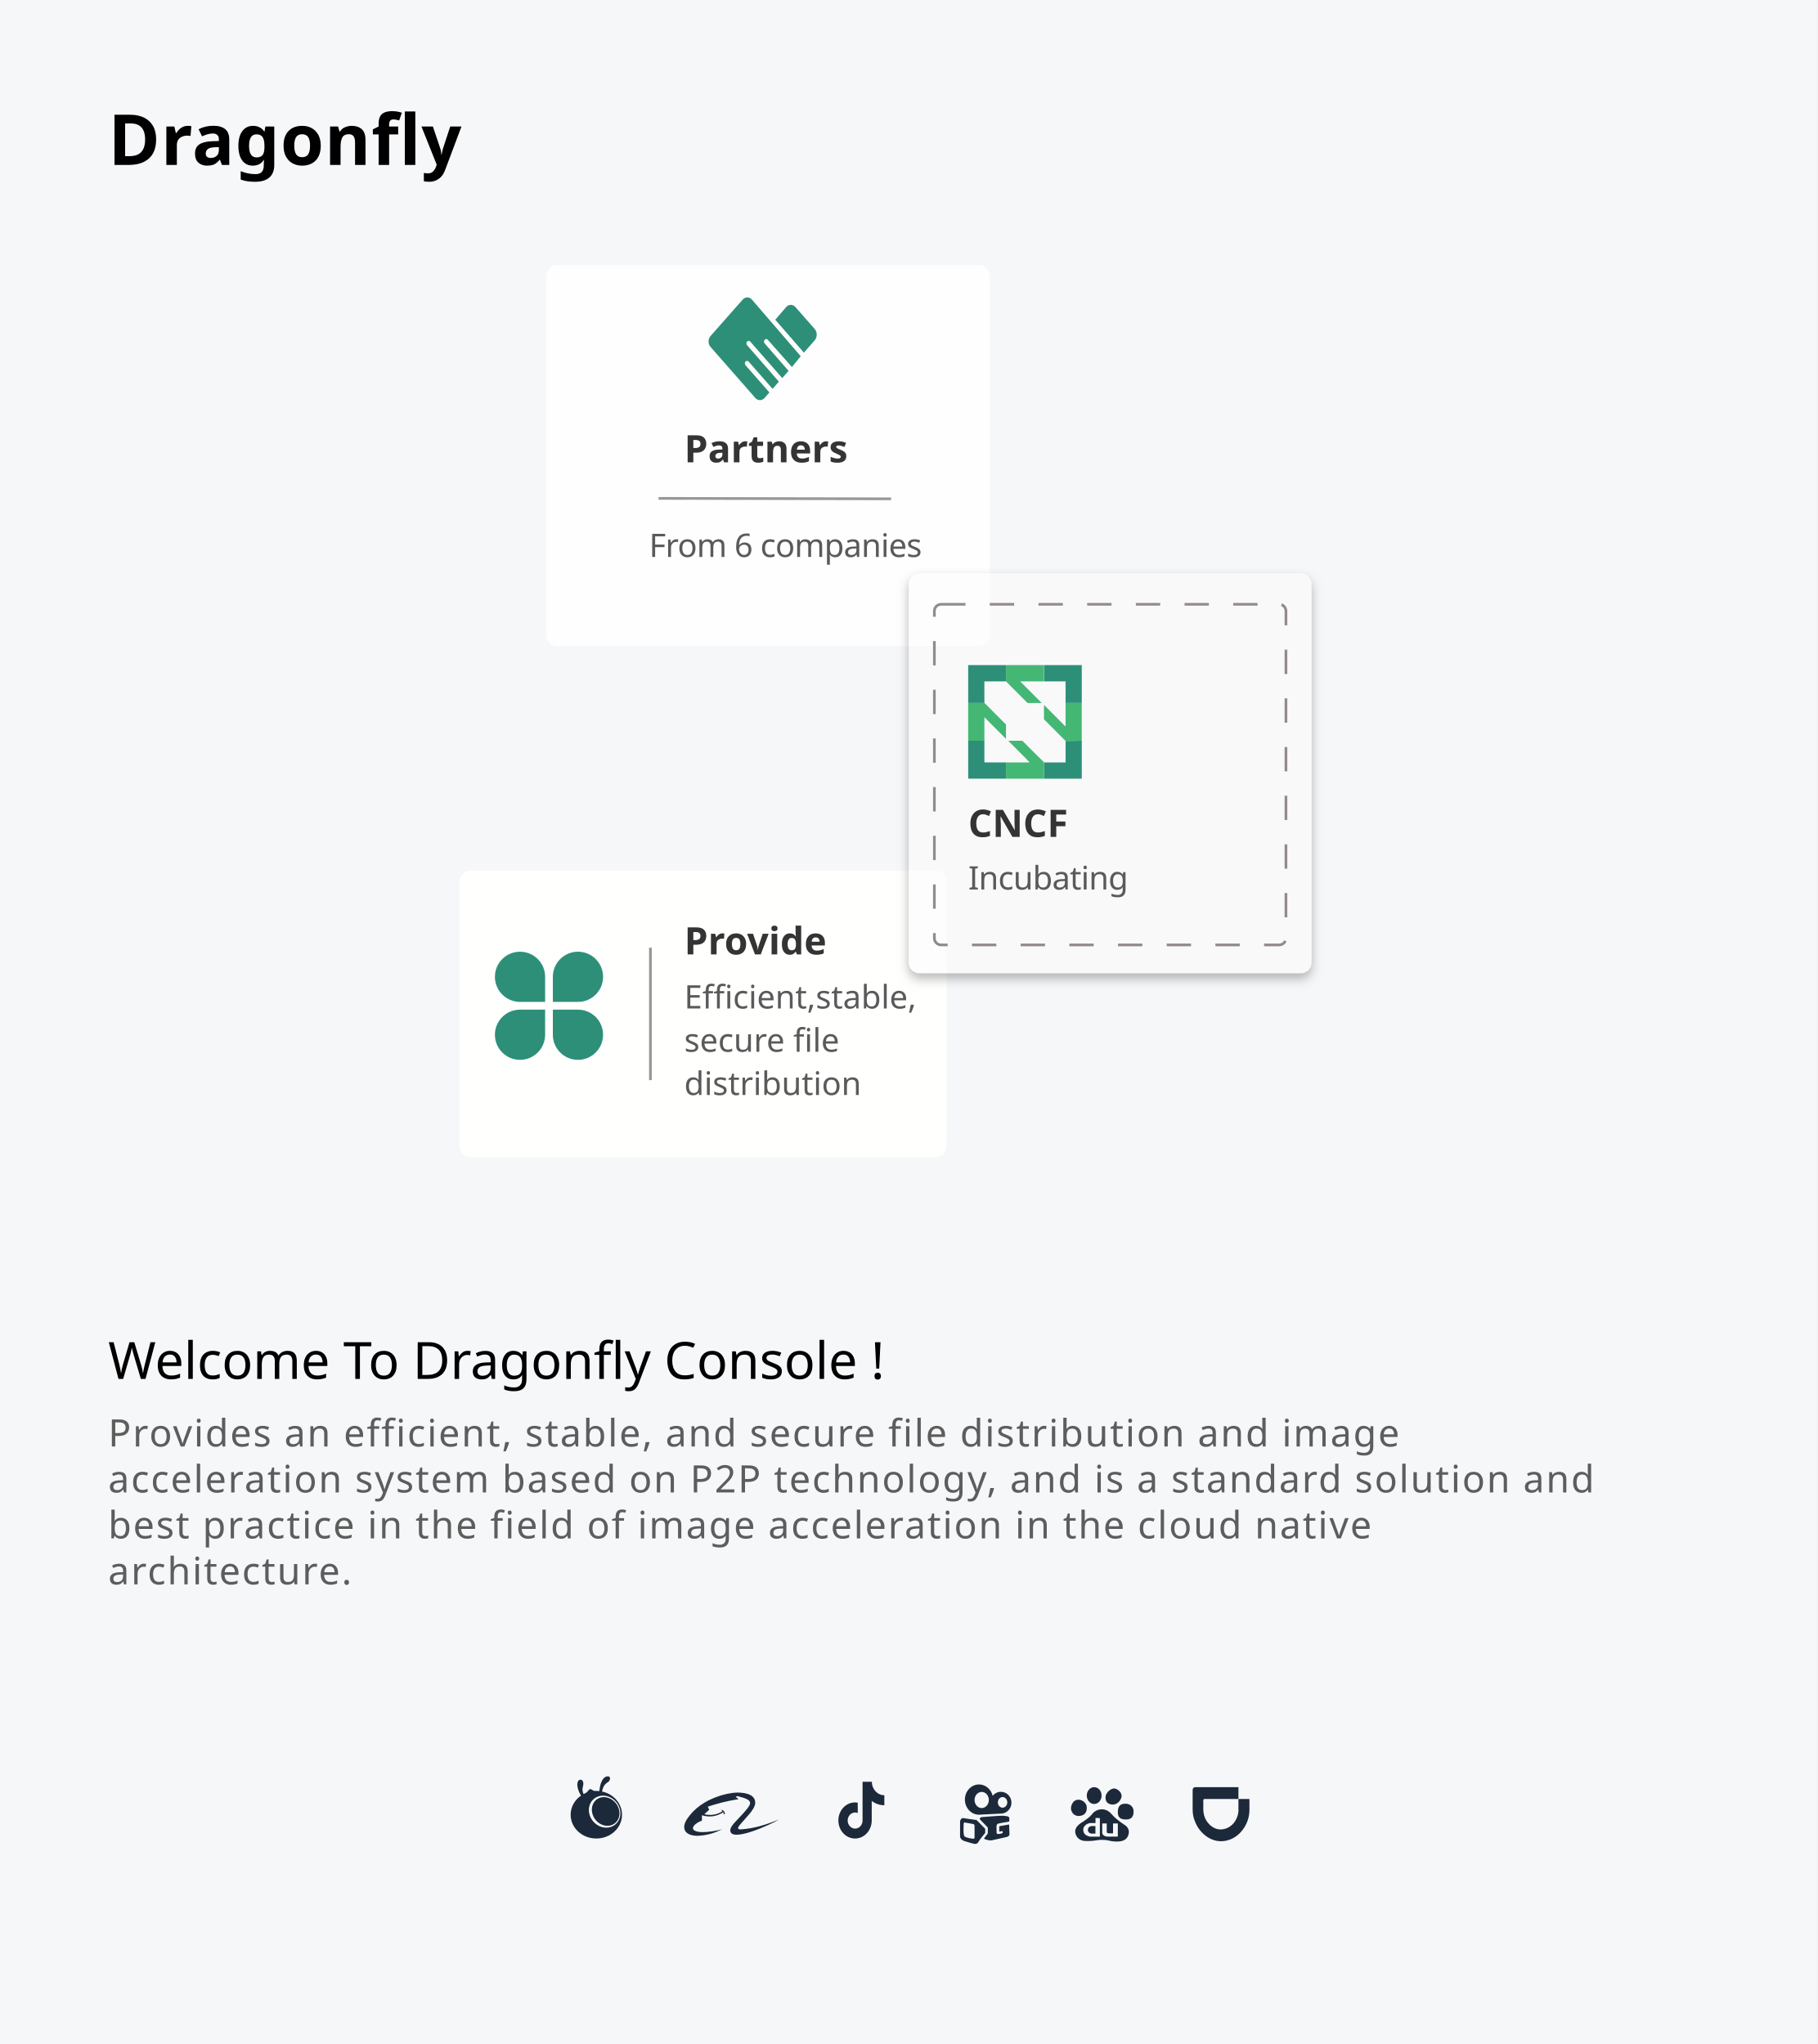
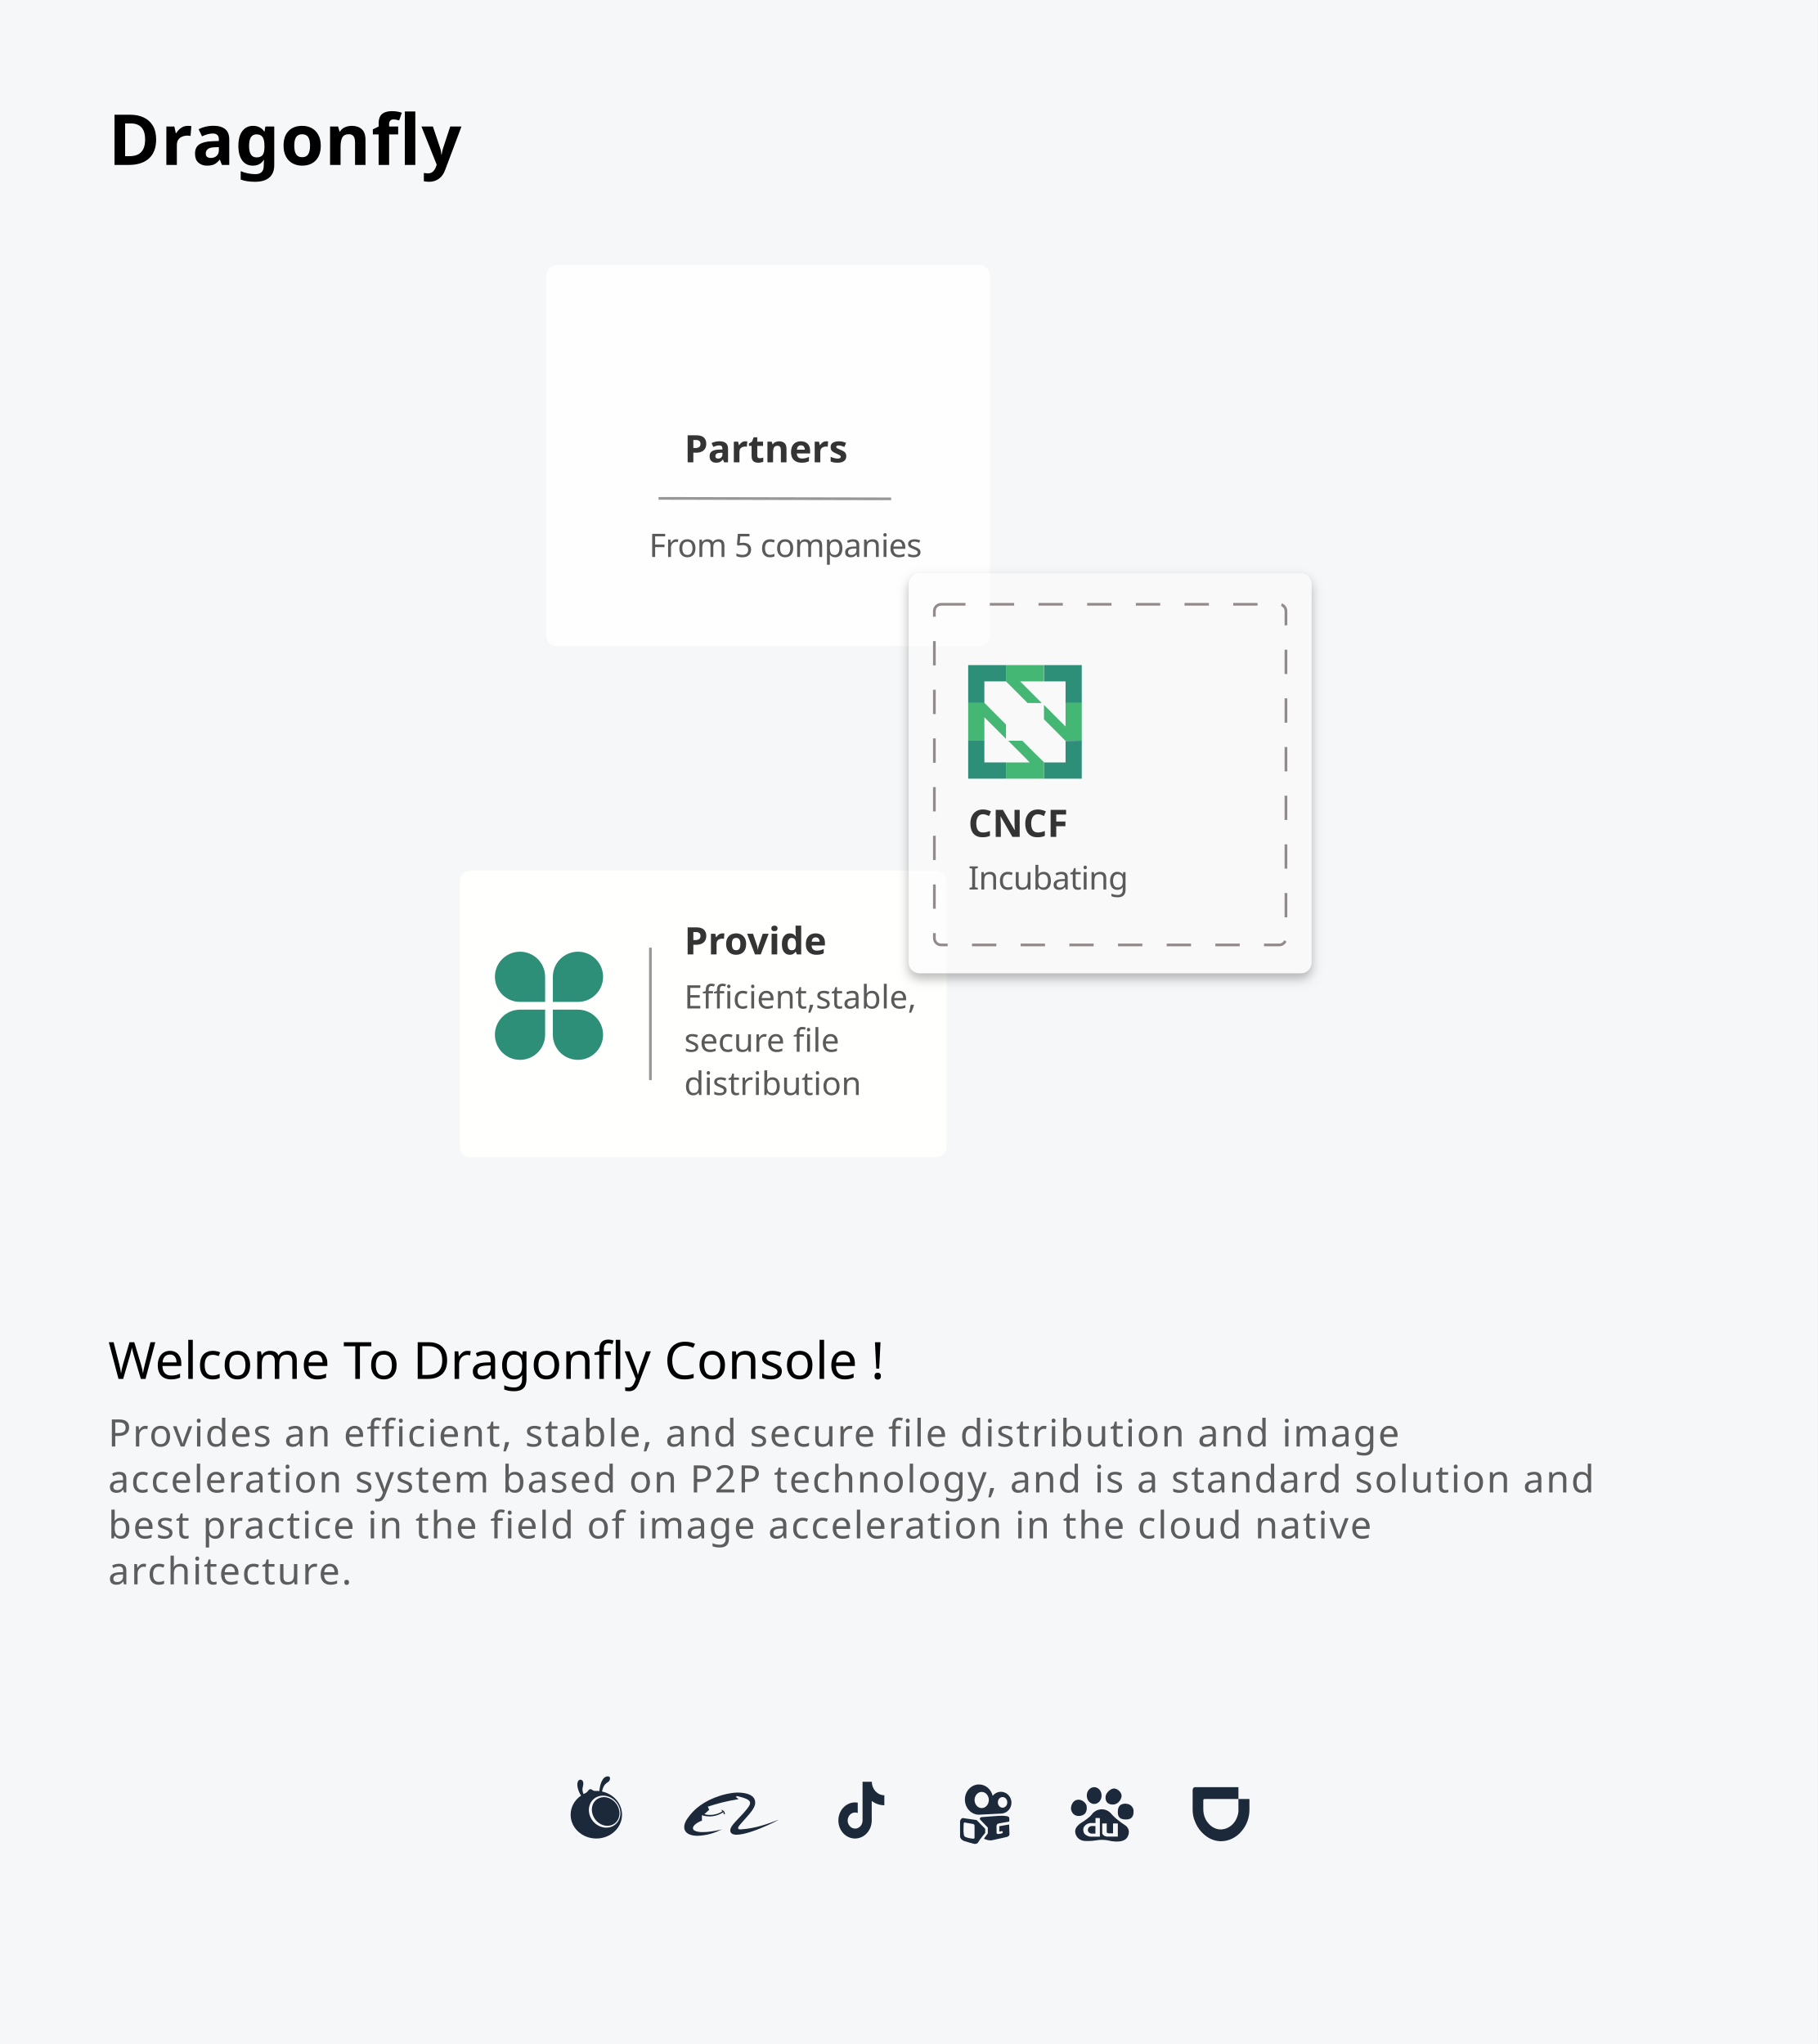
<svg xmlns="http://www.w3.org/2000/svg" xmlns:xlink="http://www.w3.org/1999/xlink" width="672px" height="756px" viewBox="0 0 672 756" version="1.1">
  <defs>
    <rect id="path-1" x="336" y="212" width="149" height="148" rx="4" />
    <filter x="-4.7%" y="-3.4%" width="109.4%" height="109.5%" filterUnits="objectBoundingBox" id="filter-2">
      <feOffset dx="0" dy="2" in="SourceAlpha" result="shadowOffsetOuter1" />
      <feGaussianBlur stdDeviation="2" in="shadowOffsetOuter1" result="shadowBlurOuter1" />
      <feColorMatrix values="0 0 0 0 0   0 0 0 0 0   0 0 0 0 0  0 0 0 0.5 0" type="matrix" in="shadowBlurOuter1" />
    </filter>
    <rect id="path-3" x="345" y="223" width="131" height="127" rx="3" />
    <mask id="mask-4" maskContentUnits="userSpaceOnUse" maskUnits="objectBoundingBox" x="0" y="0" width="131" height="127" fill="white">
      <use xlink:href="#path-3" />
    </mask>
  </defs>
  <g id="console-LandingPage" stroke="none" stroke-width="1" fill="none" fill-rule="evenodd">
    <rect id="矩形" fill="#F6F7F9" x="0" y="0" width="672" height="756" />
    <text id="Provides-an-efficien" font-family="ComicSansMS, Comic Sans MS" font-size="13" font-weight="normal" fill="#5D5D5D">
      <tspan x="40" y="517" />
      <tspan x="40" y="535" font-family="MabryPro-Light, Mabry Pro" font-size="14" font-weight="300" letter-spacing="0.6">Provides an efficient, stable, and secure file distribution and image </tspan>
      <tspan x="40" y="552" font-family="MabryPro-Light, Mabry Pro" font-size="14" font-weight="300" letter-spacing="0.6">acceleration system based on P2P technology, and is a standard solution and </tspan>
      <tspan x="40" y="569" font-family="MabryPro-Light, Mabry Pro" font-size="14" font-weight="300" letter-spacing="0.6">best practice in the field of image acceleration in the cloud native </tspan>
      <tspan x="40" y="586" font-family="MabryPro-Light, Mabry Pro" font-size="14" font-weight="300" letter-spacing="0.6">architecture.</tspan>
    </text>
    <g id="kuaishou_1" transform="translate(355, 660)" fill="#1C293A" fill-rule="nonzero">
      <path d="M8.051,12.075 C8.152,12.069 15.251,11.499 15.723,11.573 C16.195,11.648 18.085,11.592 18.178,12.316 C18.272,13.031 18.178,13.728 18.178,13.728 C18.178,13.728 13.983,14.452 13.889,14.546 C13.796,14.639 13.455,14.974 13.474,15.474 C13.494,15.977 13.494,17.928 13.511,17.984 C13.531,18.04 13.625,18.412 14.344,18.336 C14.91,18.278 15.474,18.081 15.69,18.001 C15.744,17.98 15.779,17.928 15.773,17.87 L15.734,17.367 C15.727,17.29 15.653,17.234 15.576,17.249 L14.495,17.462 L14.495,15.455 L17.999,14.832 C18.074,14.819 18.144,14.873 18.146,14.948 L18.261,18.347 C18.261,18.347 18.46,19.192 16.988,19.49 C15.515,19.789 11.982,20.661 11.641,20.678 C11.3,20.698 10.734,20.698 10.149,20.547 C9.736,20.442 9.227,20.253 8.965,20.152 C8.875,20.118 8.845,20.008 8.901,19.933 L10.19,18.21 C10.239,18.147 10.263,18.07 10.263,17.993 L10.263,16.093 C10.263,15.994 10.223,15.902 10.155,15.831 L7.396,12.978 C7.322,12.9 7.289,12.795 7.304,12.69 C7.337,12.464 7.483,12.108 8.051,12.075 Z M6.183,13.242 C6.135,13.193 6.072,13.163 6.004,13.152 L1.047,12.436 C0.977,12.423 0.905,12.43 0.841,12.46 C0.625,12.559 0.153,12.851 0,13.575 L0,19.303 C0,19.303 0.07,20.446 1.671,20.975 C3.273,21.504 5.228,21.978 5.228,21.978 C5.228,21.978 6.319,22.187 6.76,21.31 C7.199,20.431 9.297,17.924 9.297,17.924 L9.297,16.405 L6.183,13.242 Z M4.89,20.07 C4.379,20.057 2.301,19.776 1.645,19.192 C1.051,18.663 1.348,14.495 1.348,14.495 C1.348,14.495 1.359,14.011 1.645,14.063 L4.947,14.647 C4.947,14.647 5.357,14.884 5.357,15.219 L5.357,19.72 C5.357,19.722 5.401,20.085 4.89,20.07 L4.89,20.07 Z M19,6.747 C19,4.523 17.254,2.718 15.1,2.718 C13.872,2.718 12.775,3.305 12.061,4.222 C11.488,1.796 9.441,0 7.003,0 C4.123,0 1.787,2.505 1.787,5.595 C1.787,8.685 4.123,11.19 7.003,11.19 C7.153,11.19 7.304,11.181 7.453,11.166 L15.246,10.771 C15.281,10.769 15.314,10.769 15.349,10.767 L15.458,10.76 L15.456,10.758 C17.442,10.571 19,8.846 19,6.747 Z M7.999,8.738 C6.542,8.738 5.36,7.402 5.36,5.752 C5.36,4.102 6.542,2.765 7.999,2.765 C9.456,2.765 10.638,4.102 10.638,5.752 C10.638,7.402 9.456,8.738 7.999,8.738 L7.999,8.738 Z M15.718,8.601 C14.757,8.601 13.977,7.72 13.977,6.631 C13.977,5.541 14.757,4.66 15.718,4.66 C16.68,4.66 17.46,5.541 17.46,6.631 C17.46,7.72 16.68,8.601 15.718,8.601 Z" id="形状" />
    </g>
    <rect id="矩形" fill="#FDFEFD" x="202" y="98" width="164" height="141" rx="4" />
    <rect id="矩形" fill="#FFFFFE" x="170" y="322" width="180" height="106" rx="4" />
    <text id="Dragonfly" font-family="MabryPro-Bold, Mabry Pro" font-size="26" font-weight="bold" letter-spacing="0.248" fill="#000000">
      <tspan x="40" y="61">Dragonfly</tspan>
    </text>
    <text id="Welcome-To-Dragonfly" font-family="MabryPro-Light, Mabry Pro" font-size="19" font-weight="300" fill="#000000">
      <tspan x="40" y="510">Welcome To Dragonfly Console !</tspan>
    </text>
    <g id="矩形" opacity="0.556">
      <use fill="black" fill-opacity="1" filter="url(#filter-2)" xlink:href="#path-1" />
      <use fill="#FBFBFB" fill-rule="evenodd" xlink:href="#path-1" />
    </g>
    <text id="Partners" font-family="MabryPro-Bold, Mabry Pro" font-size="14" font-weight="bold" fill="#353434">
      <tspan x="253" y="171">Partners</tspan>
    </text>
    <g id="编组" transform="translate(358, 246)" fill-rule="nonzero">
      <polygon id="路径" fill="#2E8F79" points="5.99 27.977 0 27.977 0 42 13.977 42 13.977 35.99 5.99 35.99" />
      <polygon id="路径" fill="#2E8F79" points="36.01 35.99 28.023 35.99 28.023 42 42 42 42 27.977 36.01 28.046" />
      <polygon id="路径" fill="#2E8F79" points="0 14.023 6.059 14.023 5.99 13.954 5.99 6.01 13.977 6.01 13.977 0 0 0" />
      <path d="M28.023,0 L28.023,6.01 L36.01,6.01 L36.01,14.023 L42,14.023 L42,0 C41.931,0 28.023,0 28.023,0 Z" id="路径" fill="#2E8F79" />
      <polygon id="路径" fill="#44B775" points="27.197 14.023 19.21 6.01 27.954 6.01 27.954 0 13.977 0 13.977 6.01 21.964 14.023" />
      <polygon id="路径" fill="#44B775" points="20.036 27.977 14.803 27.977 21.413 34.609 22.721 35.99 13.977 35.99 13.977 42 28.023 42 28.023 35.921 24.03 31.984" />
      <polygon id="路径" fill="#44B775" points="36.01 14.023 36.01 22.727 34.633 21.345 28.023 14.714 28.023 20.033 31.948 23.97 35.941 27.977 42 27.977 42 14.023" />
      <polygon id="路径" fill="#44B775" points="13.977 21.967 6.059 14.023 0 14.023 0 27.977 5.99 27.977 5.99 19.273 13.977 27.286 13.977 21.967" />
    </g>
    <text id="Provide" font-family="MabryPro-Bold, Mabry Pro" font-size="14" font-weight="bold" fill="#353434">
      <tspan x="253" y="353">Provide</tspan>
    </text>
    <text id="CNCF" font-family="MabryPro-Bold, Mabry Pro" font-size="14" font-weight="bold" line-spacing="19" fill="#353434">
      <tspan x="358" y="309.531">CNCF</tspan>
      <tspan x="410.012" y="309" font-family="ComicSansMS-Bold, Comic Sans MS" font-size="15"> </tspan>
    </text>
    <text id="Incubating" font-family="MabryPro-Light, Mabry Pro" font-size="12" font-weight="300" line-spacing="19" letter-spacing="-0.2" fill="#5A5A5A">
      <tspan x="358" y="329">Incubating</tspan>
    </text>
-     <text id="From-6-companies" font-family="MabryPro-Light, Mabry Pro" font-size="12" font-weight="300" letter-spacing="-0.2" fill="#5A5A5A">
-       <tspan x="240" y="206">From 6 companies</tspan>
+     <text id="From-5-companies" font-family="MabryPro-Light, Mabry Pro" font-size="12" font-weight="300" letter-spacing="-0.2" fill="#5A5A5A">
+       <tspan x="240" y="206">From 5 companies</tspan>
    </text>
    <text id="Efficient,stable,sec" font-family="MabryPro-Light, Mabry Pro" font-size="12" font-weight="300" line-spacing="16" fill="#5A5A5A">
      <tspan x="253" y="373">Efficient,stable,</tspan>
      <tspan x="253" y="389">secure file </tspan>
      <tspan x="253" y="405">distribution</tspan>
    </text>
    <use id="矩形" stroke="#938B8B" mask="url(#mask-4)" stroke-width="2" stroke-dasharray="9" xlink:href="#path-3" />
    <line x1="243.5" y1="184.329" x2="329.5" y2="184.5" id="路径-6" stroke="#979797" />
    <g id="ANT-black" transform="translate(211, 657)" fill="#1C293A" fill-rule="nonzero">
      <path d="M13.786,0 C14.966,0 14.681,1.571 13.867,2.089 C13.053,2.607 12.489,3.11 12.1,3.997 C11.871,4.517 11.706,5.06 11.608,5.615 C15.84,6.503 19,10.009 19,14.199 C19,19.059 14.747,23 9.5,23 C4.253,23 0,19.059 0,14.199 C0,11.299 1.514,8.726 3.849,7.123 C3.279,6.239 2.878,5.314 2.645,4.347 C2.275,2.81 2.55,1.496 3.37,1.277 C4.189,1.057 4.838,1.85 4.674,3.048 C4.509,4.247 4.245,4.468 4.426,5.402 C4.516,5.87 4.636,6.255 4.785,6.556 C4.905,6.493 5.026,6.431 5.149,6.373 C5.418,6.244 5.87,6.021 6.131,5.739 C6.5,5.34 6.749,4.843 7.174,4.746 C7.629,4.643 7.967,5.099 8.476,5.305 C8.64,5.371 8.927,5.412 9.084,5.406 C9.594,5.385 10.104,5.403 10.611,5.457 C10.764,4.066 11.005,2.977 11.333,2.191 C11.852,0.947 12.605,0 13.786,0 Z M17.766,10.92 C16.301,7.872 12.791,6.36 9.924,7.543 C7.058,8.725 5.921,12.154 7.386,15.202 C8.85,18.249 12.361,19.761 15.228,18.578 C18.094,17.396 19.231,13.967 17.766,10.92 Z M10.567,8.033 C13.058,7.005 16.145,8.396 17.463,11.139 C18.782,13.882 17.831,16.938 15.34,17.965 C12.85,18.992 9.762,17.602 8.445,14.859 C7.126,12.116 8.077,9.06 10.567,8.033 Z" id="形状" />
    </g>
    <g id="alibabaalibaba" transform="translate(253, 663)" fill="#1C293A" fill-rule="nonzero">
      <path d="M20.994,13.609 C19.565,13.701 19.704,12.997 20.552,11.975 C22.489,9.599 26.073,6.37 26.234,4.011 C26.457,0.948 23.111,0 19.665,0 C17.268,0.057 14.787,0.668 13.096,1.224 C7.273,3.116 3.623,6.087 1.307,9.429 C-1.09,12.732 -0.345,15.908 4.833,16 C8.744,15.851 11.383,14.851 14.041,13.588 C14.061,13.588 6.647,15.537 3.904,14.108 C3.6,13.959 3.301,13.754 3.22,13.181 C3.22,12.011 5.318,10.787 6.547,10.398 L6.547,8.393 C9.024,9.192 11.948,8.969 14.449,7.261 C14.529,7.466 14.61,7.724 14.591,8.004 L15.013,8.004 C15.113,7.204 14.529,6.426 13.561,6.37 C13.842,6.575 14.045,6.741 14.145,6.889 L14.107,6.925 L14.087,6.943 C10.864,9.022 7.738,8.057 7.438,8 L9.232,6.384 L8.729,5.213 C12.297,4.064 15.24,3.225 20.134,2.43 L19.039,1.616 L19.604,1.302 C22.504,2.044 24.459,2.599 24.359,4.011 C24.321,4.251 24.217,4.531 24.056,4.828 C23.192,6.405 20.652,8.948 19.623,10.044 C18.958,10.769 18.294,11.438 17.829,12.106 C17.307,12.792 17.041,13.425 17.022,13.998 C17.122,18.66 32.057,11.809 35,10.005 C30.709,11.696 26.053,13.312 20.994,13.609 Z M24.259,2.897 C24.367,3.08 24.417,3.307 24.417,3.572 C24.413,3.332 24.363,3.102 24.259,2.897 Z" id="形状" />
    </g>
    <g id="baidu" transform="translate(396, 661)" fill="#1C293A" fill-rule="nonzero">
      <path d="M3.505,10.607 C6.248,10.138 5.874,7.521 5.79,6.949 C5.655,6.066 4.357,4.525 2.594,4.647 C0.375,4.806 0.05,7.366 0.05,7.366 C-0.248,8.549 0.769,11.077 3.505,10.607 Z M6.416,15.156 C6.335,15.341 6.157,15.811 6.31,16.22 C6.615,17.138 7.615,17.179 7.615,17.179 L9.051,17.179 L9.051,14.378 L7.514,14.378 C6.825,14.543 6.49,14.974 6.416,15.156 L6.416,15.156 Z M8.593,6.222 C10.11,6.222 11.331,4.83 11.331,3.11 C11.331,1.392 10.11,0 8.593,0 C7.081,0 5.854,1.392 5.854,3.11 C5.854,4.83 7.081,6.222 8.593,6.222 L8.593,6.222 Z M15.116,6.426 C17.14,6.637 18.443,4.911 18.699,3.603 C18.963,2.3 17.658,0.782 16.224,0.523 C14.789,0.259 12.996,2.096 12.833,3.293 C12.639,4.757 13.094,6.218 15.116,6.426 L15.116,6.426 Z M20.076,14.109 C20.076,14.109 16.943,12.174 15.116,10.085 C12.639,7.002 9.117,8.256 7.94,9.823 C6.768,11.39 4.941,12.383 4.682,12.644 C4.419,12.904 0.9,14.419 1.68,17.189 C2.461,19.957 5.207,19.906 5.207,19.906 C5.207,19.906 7.229,20.065 9.575,19.646 C11.922,19.229 13.942,19.75 13.942,19.75 C13.942,19.75 19.423,21.215 20.923,18.394 C22.42,15.571 20.076,14.109 20.076,14.109 Z M10.696,18.308 L7.132,18.308 C5.593,18.062 4.98,17.224 4.901,17.081 C4.825,16.935 4.389,16.261 4.621,15.115 C5.286,13.397 7.182,13.273 7.182,13.273 L9.078,13.273 L9.078,11.411 L10.693,11.431 L10.696,18.308 L10.696,18.308 Z M17.335,18.288 L13.232,18.288 C11.641,17.962 11.568,17.059 11.568,17.059 L11.568,13.438 L13.232,13.417 L13.232,16.67 C13.333,17.016 13.875,17.081 13.875,17.081 L15.564,17.081 L15.564,13.438 L17.335,13.438 L17.335,18.288 L17.335,18.288 Z M23.139,8.62 C23.139,7.995 22.489,6.112 20.076,6.112 C17.658,6.112 17.335,7.889 17.335,9.145 C17.335,10.344 17.463,12.019 20.465,11.964 C23.469,11.913 23.139,9.249 23.139,8.62 Z" id="形状" />
    </g>
    <g id="didi" transform="translate(441, 661)" fill="#1C293A" fill-rule="nonzero">
      <path d="M0,1.094 C0,0.469 0.394,0 0.919,0 L16.931,0 L16.931,4.375 L4.463,4.375 C4.2,4.375 3.938,4.531 3.938,4.844 L3.938,8.125 C3.938,10.312 4.725,12.344 6.169,13.75 C7.35,15 9.056,15.781 10.762,15.625 C12.731,15.469 14.569,14.375 15.75,12.5 C16.538,11.25 17.062,9.531 16.931,7.969 L16.931,4.375 L21,4.375 L21,8.438 C21,11.25 19.95,14.062 18.244,16.094 C16.275,18.594 13.387,20 10.5,20 C8.4,20 6.3,19.219 4.594,17.812 C3.019,16.562 1.706,14.844 0.919,12.812 C0.263,11.406 0,9.844 0,8.281 L0,1.094 Z" id="路径" />
    </g>
    <g id="douyin_1" transform="translate(310, 659)" fill="#1C293A" fill-rule="nonzero">
      <path d="M16.976,8.693 C15.303,8.693 13.675,8.133 12.336,7.098 L12.336,14.323 C12.336,18.012 9.575,21 6.168,21 C2.761,21 0,18.012 0,14.323 C0,10.633 2.761,7.645 6.168,7.645 C6.509,7.645 6.839,7.676 7.162,7.733 L7.162,11.56 C6.853,11.435 6.525,11.372 6.194,11.372 C4.674,11.372 3.441,12.705 3.441,14.351 C3.441,15.996 4.674,17.331 6.194,17.331 C7.712,17.331 8.945,15.996 8.945,14.351 L8.945,0 L12.386,0 C12.386,2.758 14.452,4.994 17,4.994 L17,8.691 L16.976,8.693" id="路径" />
    </g>
    <line x1="240.5" y1="399.5" x2="240.5" y2="350.5" id="路径-7" stroke="#979797" />
-     <g id="合作" transform="translate(262, 110)" fill="#2E8F79" fill-rule="nonzero">
-       <path d="M16.083,0.857 C15.635,0.311 15,0 14.334,0 C13.668,0 13.033,0.311 12.584,0.857 L0.75,14.25 C-0.25,15.386 -0.25,17.199 0.75,18.335 L17.251,37.143 C17.699,37.689 18.334,38 19,38 C19.666,38 20.301,37.689 20.75,37.143 L22.501,35.154 L13.667,25.083 C13.507,24.907 13.417,24.668 13.417,24.418 C13.417,24.169 13.507,23.929 13.667,23.753 C13.817,23.572 14.028,23.468 14.25,23.468 C14.472,23.468 14.684,23.572 14.834,23.753 L23.667,33.824 L26,31.164 L14.248,17.675 C14.088,17.499 13.999,17.26 13.999,17.01 C13.999,16.761 14.088,16.521 14.248,16.345 C14.398,16.163 14.61,16.06 14.832,16.06 C15.054,16.06 15.266,16.163 15.415,16.345 L27.247,29.833 L29.582,27.173 L20.749,17.008 C20.589,16.832 20.499,16.593 20.499,16.343 C20.499,16.093 20.589,15.854 20.749,15.678 C20.898,15.497 21.11,15.393 21.332,15.393 C21.554,15.393 21.765,15.497 21.915,15.678 L30.831,25.748 L34.08,21.758 L16.083,0.857 Z M39.25,11.685 L32.166,3.61 C31.717,3.065 31.082,2.755 30.416,2.755 C29.751,2.755 29.116,3.065 28.666,3.61 L24.667,8.265 L35.251,20.425 L39.25,15.865 C40.25,14.692 40.25,12.858 39.25,11.685 Z" id="形状" />
-     </g>
    <g id="提供服务-(1)" transform="translate(183, 352)" fill="#2E8F79" fill-rule="nonzero">
      <path d="M9.283,0.002 C4.156,0.002 0,4.158 0,9.285 C0,14.411 4.156,18.567 9.283,18.567 L18.572,18.567 L18.572,9.285 C18.571,6.823 17.593,4.461 15.851,2.721 C14.109,0.98 11.748,0.002 9.285,0.002 L9.283,0.002 L9.283,0.002 Z M40,9.285 C40,4.157 35.843,0 30.714,0 C25.586,0 21.428,4.157 21.428,9.285 L21.428,18.567 L30.717,18.567 C35.844,18.567 40,14.411 40,9.285 Z M0,30.714 C0,35.841 4.157,39.998 9.284,39.998 C14.412,39.998 18.568,35.841 18.568,30.714 L18.568,21.432 L9.283,21.432 C4.157,21.432 0.001,25.587 0,30.713 L0,30.714 Z M30.712,21.432 L21.425,21.432 L21.425,30.714 C21.424,35.842 25.58,39.999 30.708,40 C35.836,40.001 39.994,35.845 39.995,30.718 C39.996,25.59 35.84,21.433 30.712,21.432 L30.712,21.432 Z" id="形状" />
    </g>
  </g>
</svg>
